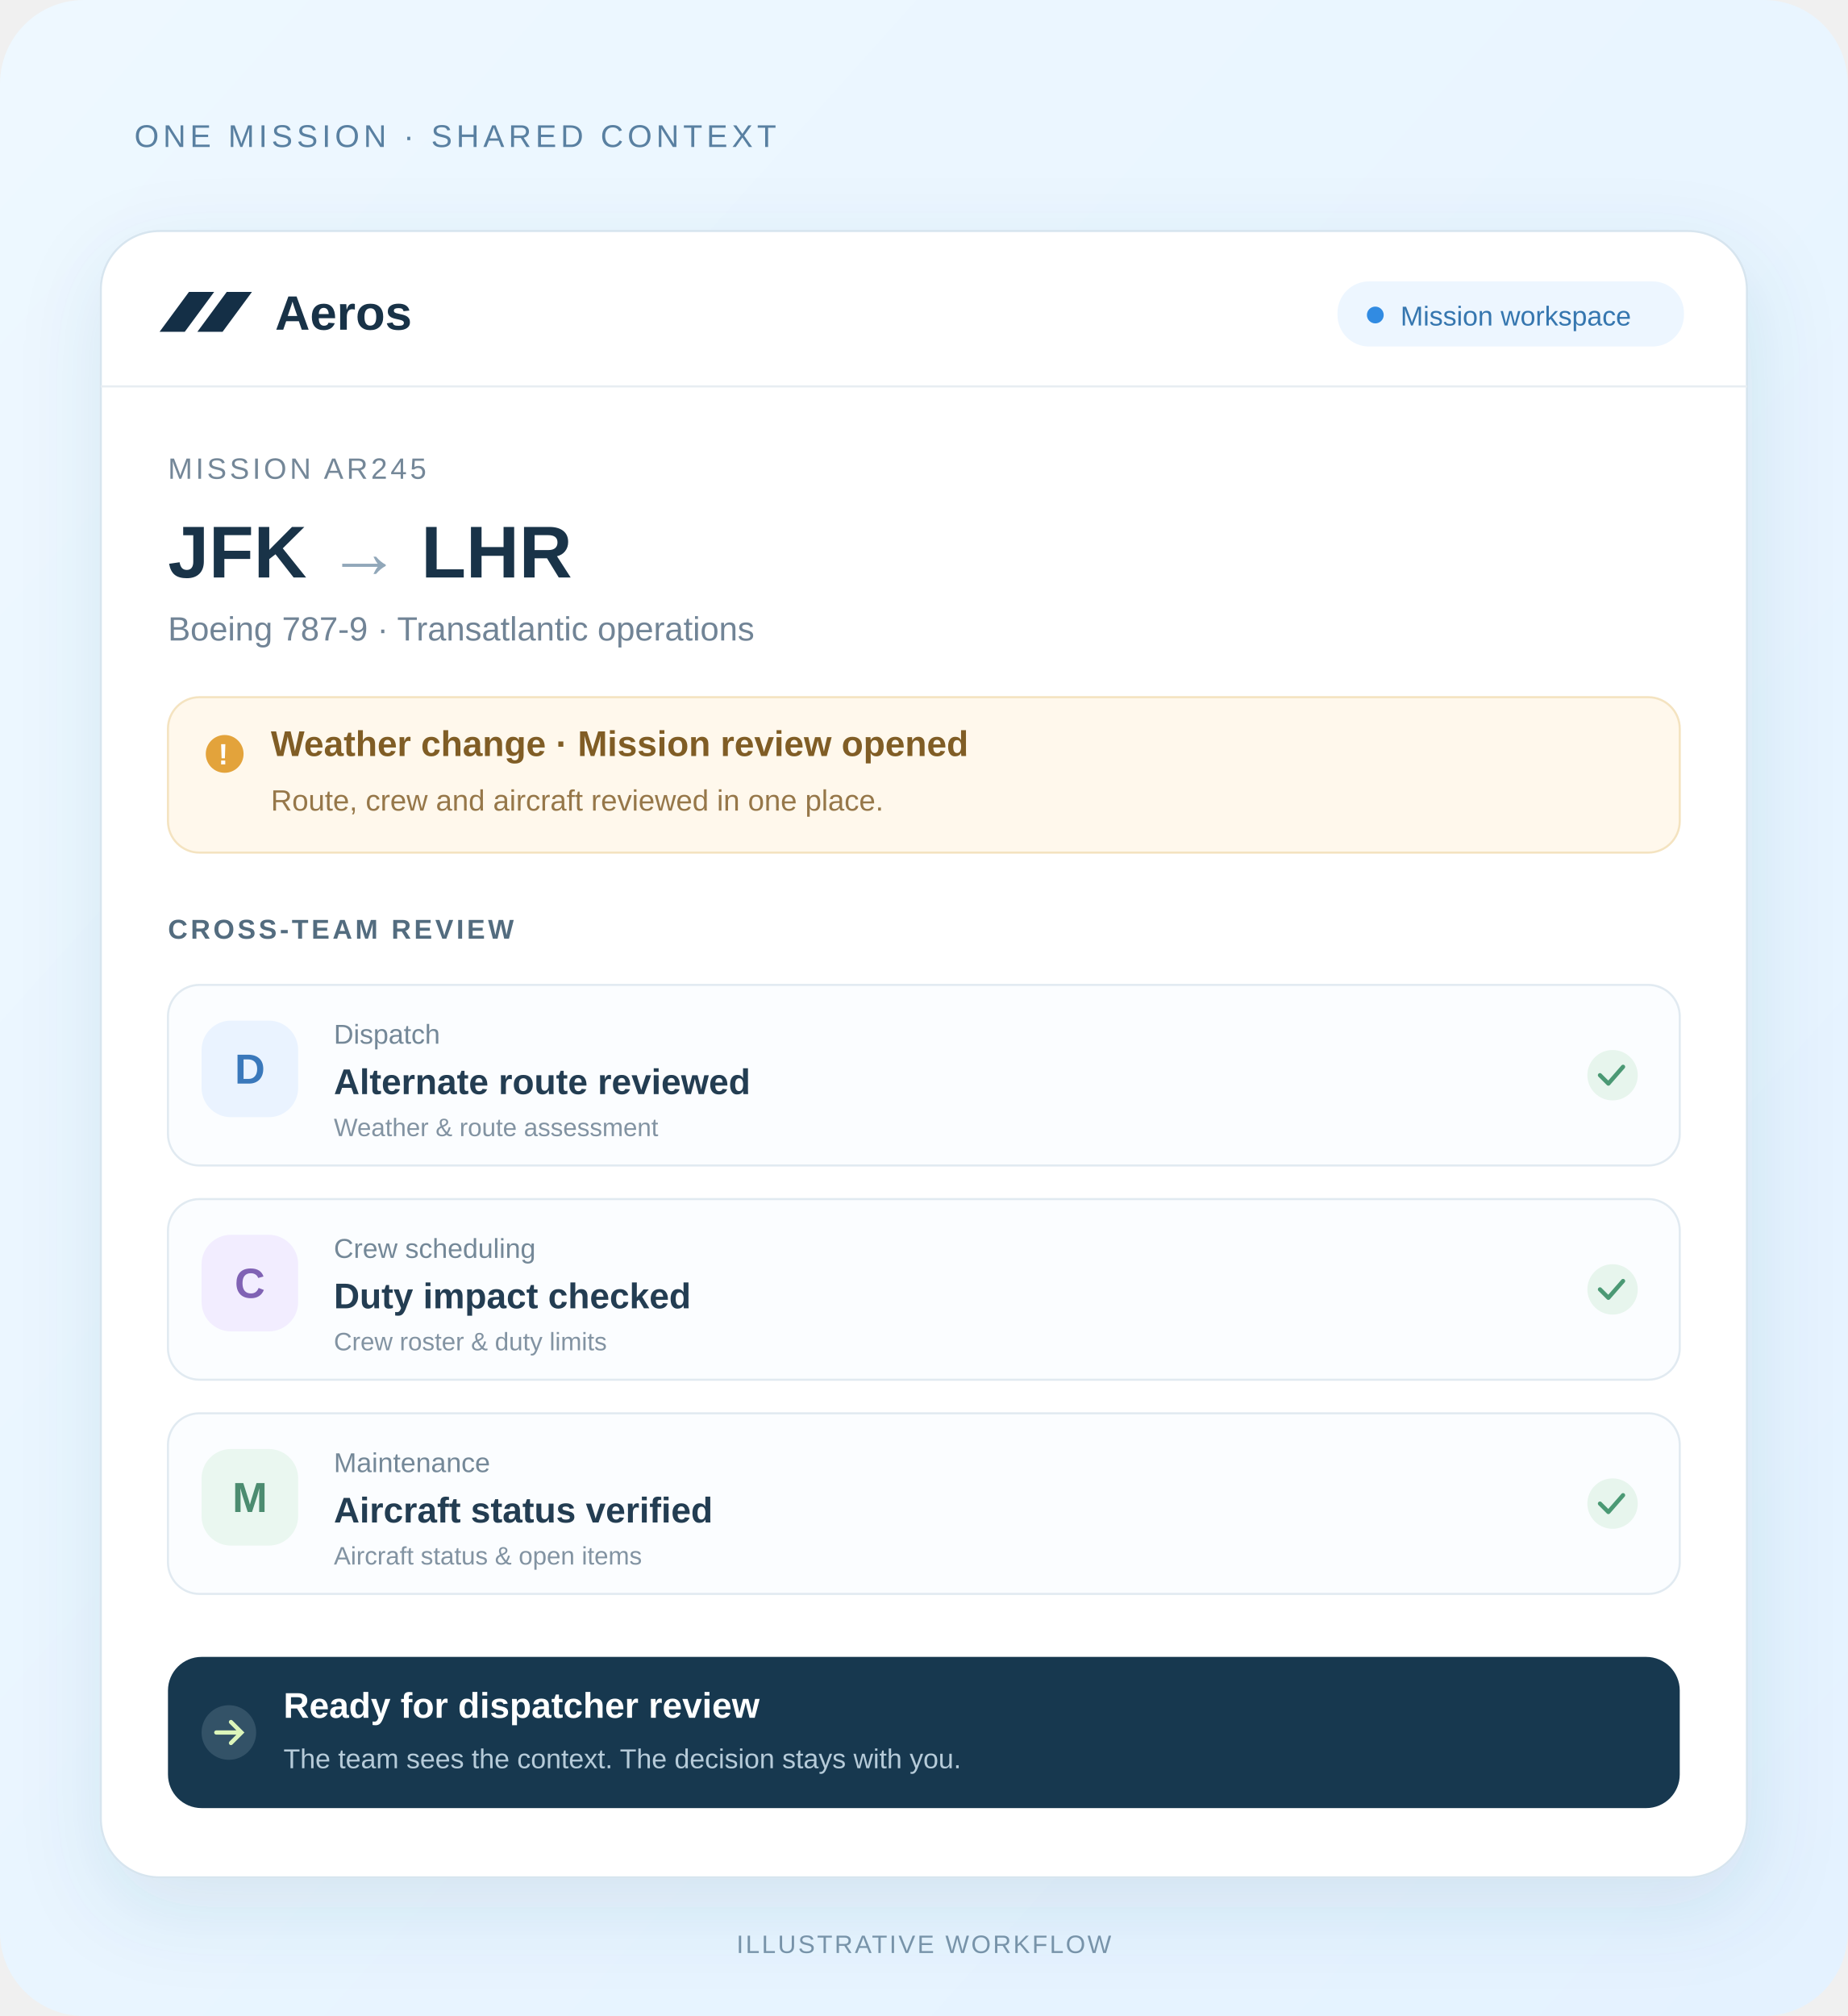
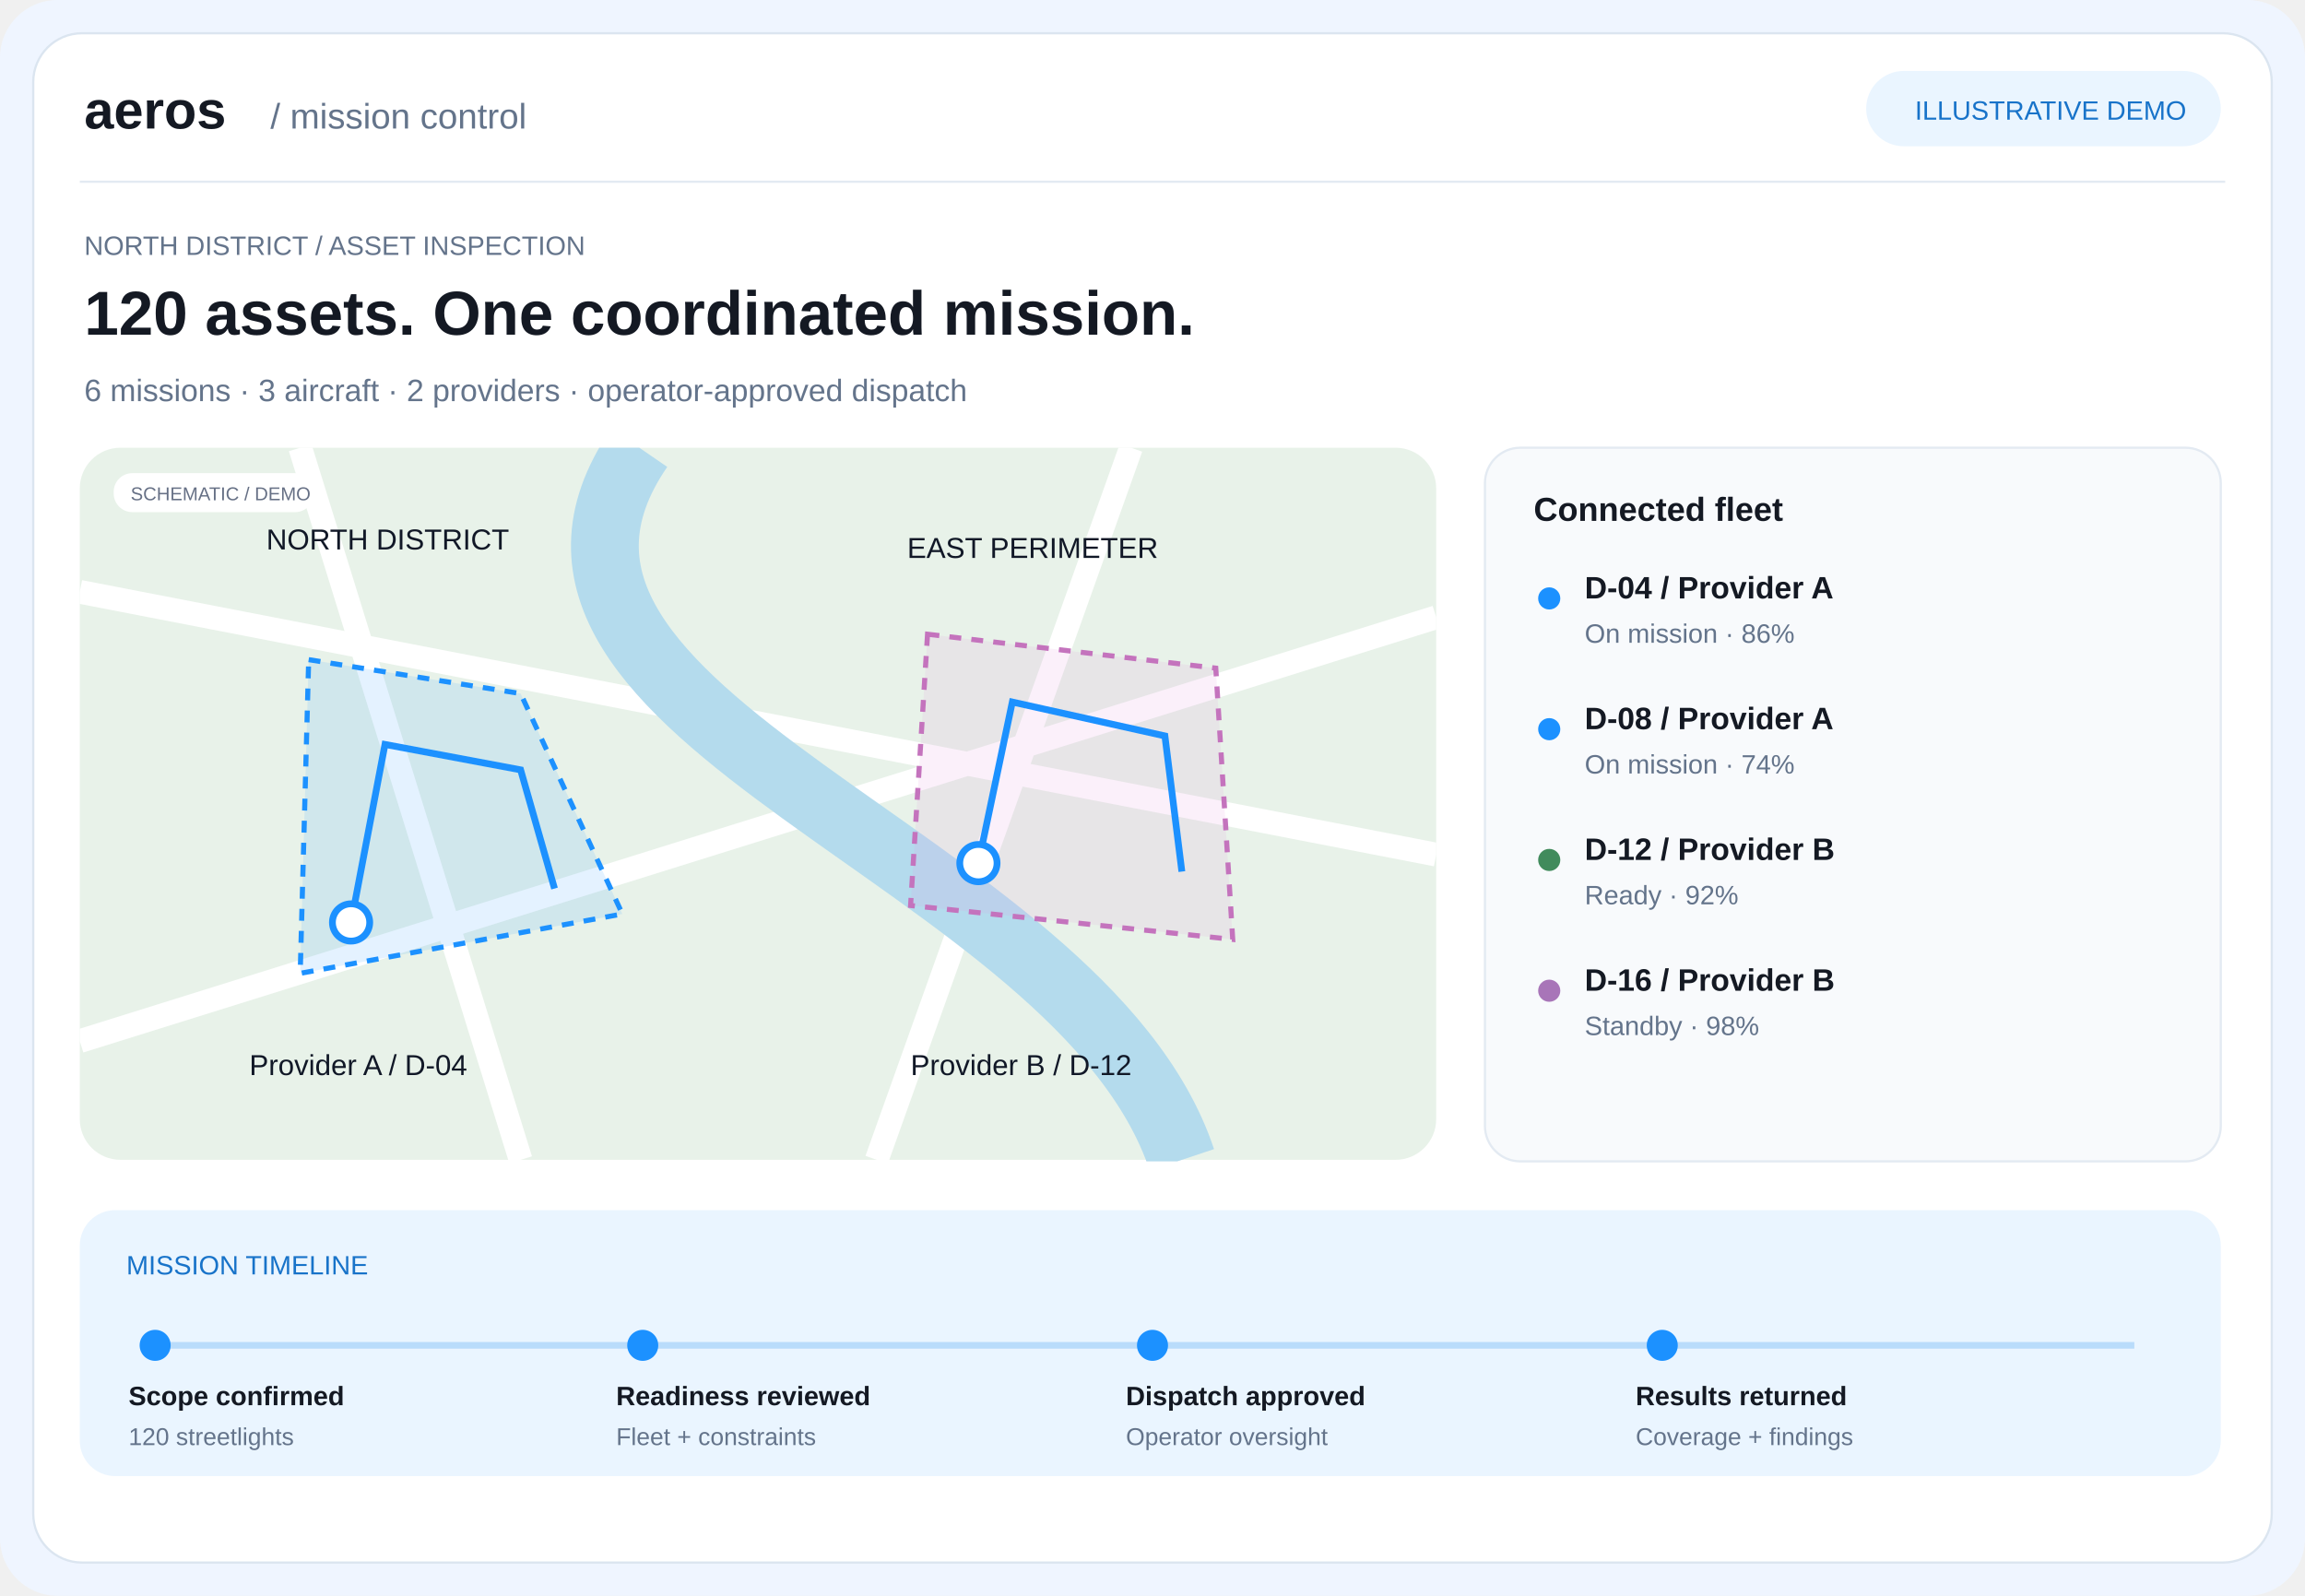
- <svg xmlns="http://www.w3.org/2000/svg" width="880" height="960" viewBox="0 0 880 960">
+ <svg xmlns="http://www.w3.org/2000/svg" width="1040" height="720" viewBox="0 0 1040 720">
  <defs>
-     <linearGradient id="bg" x2="1" y2="1">
-       <stop stop-color="#eef8ff" />
-       <stop offset="1" stop-color="#e4f2ff" />
-     </linearGradient>
-     <filter id="shadow" x="-20%" y="-20%" width="140%" height="150%">
-       <feDropShadow dy="14" stdDeviation="20" flood-color="#40658a" flood-opacity=".12" />
-     </filter>
+     <clipPath id="panel">
+       <rect x="36" y="202" width="612" height="322" rx="16" />
+     </clipPath>
  </defs>
-   <rect width="880" height="960" rx="40" fill="url(#bg)" />
-   <g font-family="Arial, Helvetica, sans-serif">
-     <text x="64" y="70" font-size="15" letter-spacing="2" fill="#5980a1">ONE MISSION · SHARED CONTEXT</text>
-     <rect x="48" y="110" width="784" height="784" rx="28" fill="white" stroke="#d7e5ef" filter="url(#shadow)" />
-     <path d="M76 158l14-19h12l-14 19zm18 0l14-19h12l-14 19z" fill="#142f46" />
-     <text x="131" y="157" fill="#183247" font-size="23" font-weight="700">Aeros</text>
-     <rect x="637" y="134" width="165" height="31" rx="15" fill="#edf6ff" />
-     <circle cx="655" cy="150" r="4" fill="#318be2" />
-     <text x="667" y="155" font-size="13" fill="#3576af">Mission workspace</text>
-     <path d="M48 184h784" stroke="#e7edf2" />
-     <text x="80" y="228" font-size="14" fill="#748798" letter-spacing="1.5">MISSION AR245</text>
-     <text x="80" y="275" fill="#193348" font-size="35" font-weight="700">JFK <tspan fill="#91a7b9">→</tspan> LHR</text>
-     <text x="80" y="305" fill="#718496" font-size="16">Boeing 787-9 · Transatlantic operations</text>
-     <rect x="80" y="332" width="720" height="74" rx="15" fill="#fff8ec" stroke="#f4e3c0" />
-     <circle cx="107" cy="359" r="9" fill="#e3a33b" />
-     <text x="104" y="364" font-size="14" fill="white" font-weight="700">!</text>
-     <text x="129" y="360" fill="#805d25" font-size="17" font-weight="700">Weather change · Mission review opened</text>
-     <text x="129" y="386" fill="#967749" font-size="14">Route, crew and aircraft reviewed in one place.</text>
-     <text x="80" y="447" fill="#536c7f" font-size="13" font-weight="700" letter-spacing="1.4">CROSS-TEAM REVIEW</text>
-     <rect x="80" y="469" width="720" height="86" rx="15" fill="#fbfdff" stroke="#e1eaf1" />
-     <rect x="96" y="486" width="46" height="46" rx="14" fill="#eaf3ff" />
-     <text x="119" y="516" text-anchor="middle" fill="#3a78bb" font-size="20" font-weight="700">D</text>
-     <text x="159" y="497" fill="#748898" font-size="13">Dispatch</text>
-     <text x="159" y="521" fill="#233d52" font-size="17" font-weight="700">Alternate route reviewed</text>
-     <text x="159" y="541" fill="#8293a2" font-size="12">Weather &amp; route assessment</text>
-     <circle cx="768" cy="512" r="12" fill="#e7f5ed" />
-     <path d="M762 512l4 4 7-8" stroke="#4b9974" stroke-width="2" fill="none" stroke-linecap="round" stroke-linejoin="round" />
-     <rect x="80" y="571" width="720" height="86" rx="15" fill="#fbfdff" stroke="#e1eaf1" />
-     <rect x="96" y="588" width="46" height="46" rx="14" fill="#f2edff" />
-     <text x="119" y="618" text-anchor="middle" fill="#8062b4" font-size="20" font-weight="700">C</text>
-     <text x="159" y="599" fill="#748898" font-size="13">Crew scheduling</text>
-     <text x="159" y="623" fill="#233d52" font-size="17" font-weight="700">Duty impact checked</text>
-     <text x="159" y="643" fill="#8293a2" font-size="12">Crew roster &amp; duty limits</text>
-     <circle cx="768" cy="614" r="12" fill="#e7f5ed" />
-     <path d="M762 614l4 4 7-8" stroke="#4b9974" stroke-width="2" fill="none" stroke-linecap="round" stroke-linejoin="round" />
-     <rect x="80" y="673" width="720" height="86" rx="15" fill="#fbfdff" stroke="#e1eaf1" />
-     <rect x="96" y="690" width="46" height="46" rx="14" fill="#eaf7f0" />
-     <text x="119" y="720" text-anchor="middle" fill="#4c8c70" font-size="20" font-weight="700">M</text>
-     <text x="159" y="701" fill="#748898" font-size="13">Maintenance</text>
-     <text x="159" y="725" fill="#233d52" font-size="17" font-weight="700">Aircraft status verified</text>
-     <text x="159" y="745" fill="#8293a2" font-size="12">Aircraft status &amp; open items</text>
-     <circle cx="768" cy="716" r="12" fill="#e7f5ed" />
-     <path d="M762 716l4 4 7-8" stroke="#4b9974" stroke-width="2" fill="none" stroke-linecap="round" stroke-linejoin="round" />
-     <rect x="80" y="789" width="720" height="72" rx="16" fill="#17384f" />
-     <circle cx="109" cy="825" r="13" fill="#335267" />
-     <path d="M103 825h12m-5-5l5 5-5 5" fill="none" stroke="#dcf5ba" stroke-width="2" stroke-linecap="round" />
-     <text x="135" y="818" fill="white" font-size="17" font-weight="700">Ready for dispatcher review</text>
-     <text x="135" y="842" fill="#b6cbd9" font-size="13">The team sees the context. The decision stays with you.</text>
-     <text x="440" y="930" text-anchor="middle" fill="#7793a9" font-size="12" letter-spacing="1">ILLUSTRATIVE WORKFLOW</text>
+   <rect width="1040" height="720" rx="26" fill="#eff5ff" />
+   <rect x="15" y="15" width="1010" height="690" rx="22" fill="#fff" stroke="#dbe5f0" />
+   <g font-family="Arial,sans-serif" fill="#141923">
+     <text x="38" y="58" font-size="24" font-weight="700">aeros</text>
+     <text x="122" y="58" font-size="16" fill="#64748b">/ mission control</text>
+     <rect x="842" y="32" width="160" height="34" rx="17" fill="#eaf5ff" />
+     <text x="864" y="54" font-size="12" fill="#1873c9">ILLUSTRATIVE DEMO</text>
+     <path d="M36 82H1004" stroke="#e3eaf2" />
+     <text x="38" y="115" font-size="12" fill="#64748b">NORTH DISTRICT / ASSET INSPECTION</text>
+     <text x="38" y="151" font-size="28" font-weight="700">120 assets. One coordinated mission.</text>
+     <text x="38" y="181" font-size="14" fill="#64748b">6 missions · 3 aircraft · 2 providers · operator-approved dispatch</text>
+   </g>
+   <g clip-path="url(#panel)">
+     <g transform="translate(36 202) scale(.765)">
+       <rect width="800" height="420" rx="24" fill="#e8f2e9" />
+       <g stroke="#fff" stroke-width="14">
+         <path d="M0 85L800 240M130 0L260 420M620 0L470 420M0 350L800 100" />
+       </g>
+       <path d="M330 0C220 160 590 240 650 420" stroke="#b4dbed" stroke-width="40" fill="none" />
+       <path d="M135 125L260 145L320 275L130 310Z" fill="#1c91ff" fill-opacity=".12" stroke="#1c91ff" stroke-dasharray="7 6" stroke-width="3" />
+       <path d="M500 110L670 130L680 290L490 270Z" fill="#e79de1" fill-opacity=".15" stroke="#c473bd" stroke-dasharray="7 6" stroke-width="3" />
+       <path d="M160 280L180 175L260 190L280 260M530 245L550 150L640 170L650 250" fill="none" stroke="#1c91ff" stroke-width="4" />
+       <g fill="#fff" stroke="#1c91ff" stroke-width="4">
+         <circle cx="160" cy="280" r="11" />
+         <circle cx="530" cy="245" r="11" />
+       </g>
+       <g font-family="Arial,sans-serif" font-size="17" fill="#111827">
+         <text x="110" y="60">NORTH DISTRICT</text>
+         <text x="488" y="65">EAST PERIMETER</text>
+         <text x="100" y="370">Provider A / D-04</text>
+         <text x="490" y="370">Provider B / D-12</text>
+       </g>
+       <rect x="20" y="15" width="118" height="23" rx="11" fill="#fff" />
+       <text x="30" y="31" font-family="Arial" font-size="11" fill="#667085">SCHEMATIC / DEMO</text>
+     </g>
+   </g>
+   <g font-family="Arial,sans-serif" fill="#141923">
+     <rect x="670" y="202" width="332" height="322" rx="16" fill="#f8fafc" stroke="#e3eaf2" />
+     <text x="692" y="235" font-size="15" font-weight="700">Connected fleet</text>
+     <circle cx="699" cy="270" r="5" fill="#1c91ff" />
+     <text x="715" y="270" font-size="14" font-weight="600">D-04 / Provider A</text>
+     <text x="715" y="290" font-size="12" fill="#64748b">On mission · 86%</text>
+     <circle cx="699" cy="329" r="5" fill="#1c91ff" />
+     <text x="715" y="329" font-size="14" font-weight="600">D-08 / Provider A</text>
+     <text x="715" y="349" font-size="12" fill="#64748b">On mission · 74%</text>
+     <circle cx="699" cy="388" r="5" fill="#418b5c" />
+     <text x="715" y="388" font-size="14" font-weight="600">D-12 / Provider B</text>
+     <text x="715" y="408" font-size="12" fill="#64748b">Ready · 92%</text>
+     <circle cx="699" cy="447" r="5" fill="#a875b8" />
+     <text x="715" y="447" font-size="14" font-weight="600">D-16 / Provider B</text>
+     <text x="715" y="467" font-size="12" fill="#64748b">Standby · 98%</text>
+     <rect x="36" y="546" width="966" height="120" rx="16" fill="#eaf5ff" />
+     <text x="57" y="575" font-size="12" fill="#1873c9">MISSION TIMELINE</text>
+     <path d="M70 607H963" stroke="#b9dcfb" stroke-width="3" />
+     <circle cx="70" cy="607" r="7" fill="#1c91ff" />
+     <text x="58" y="634" font-size="12" font-weight="600">Scope confirmed</text>
+     <text x="58" y="652" font-size="11" fill="#64748b">120 streetlights</text>
+     <circle cx="290" cy="607" r="7" fill="#1c91ff" />
+     <text x="278" y="634" font-size="12" font-weight="600">Readiness reviewed</text>
+     <text x="278" y="652" font-size="11" fill="#64748b">Fleet + constraints</text>
+     <circle cx="520" cy="607" r="7" fill="#1c91ff" />
+     <text x="508" y="634" font-size="12" font-weight="600">Dispatch approved</text>
+     <text x="508" y="652" font-size="11" fill="#64748b">Operator oversight</text>
+     <circle cx="750" cy="607" r="7" fill="#1c91ff" />
+     <text x="738" y="634" font-size="12" font-weight="600">Results returned</text>
+     <text x="738" y="652" font-size="11" fill="#64748b">Coverage + findings</text>
  </g>
</svg>
